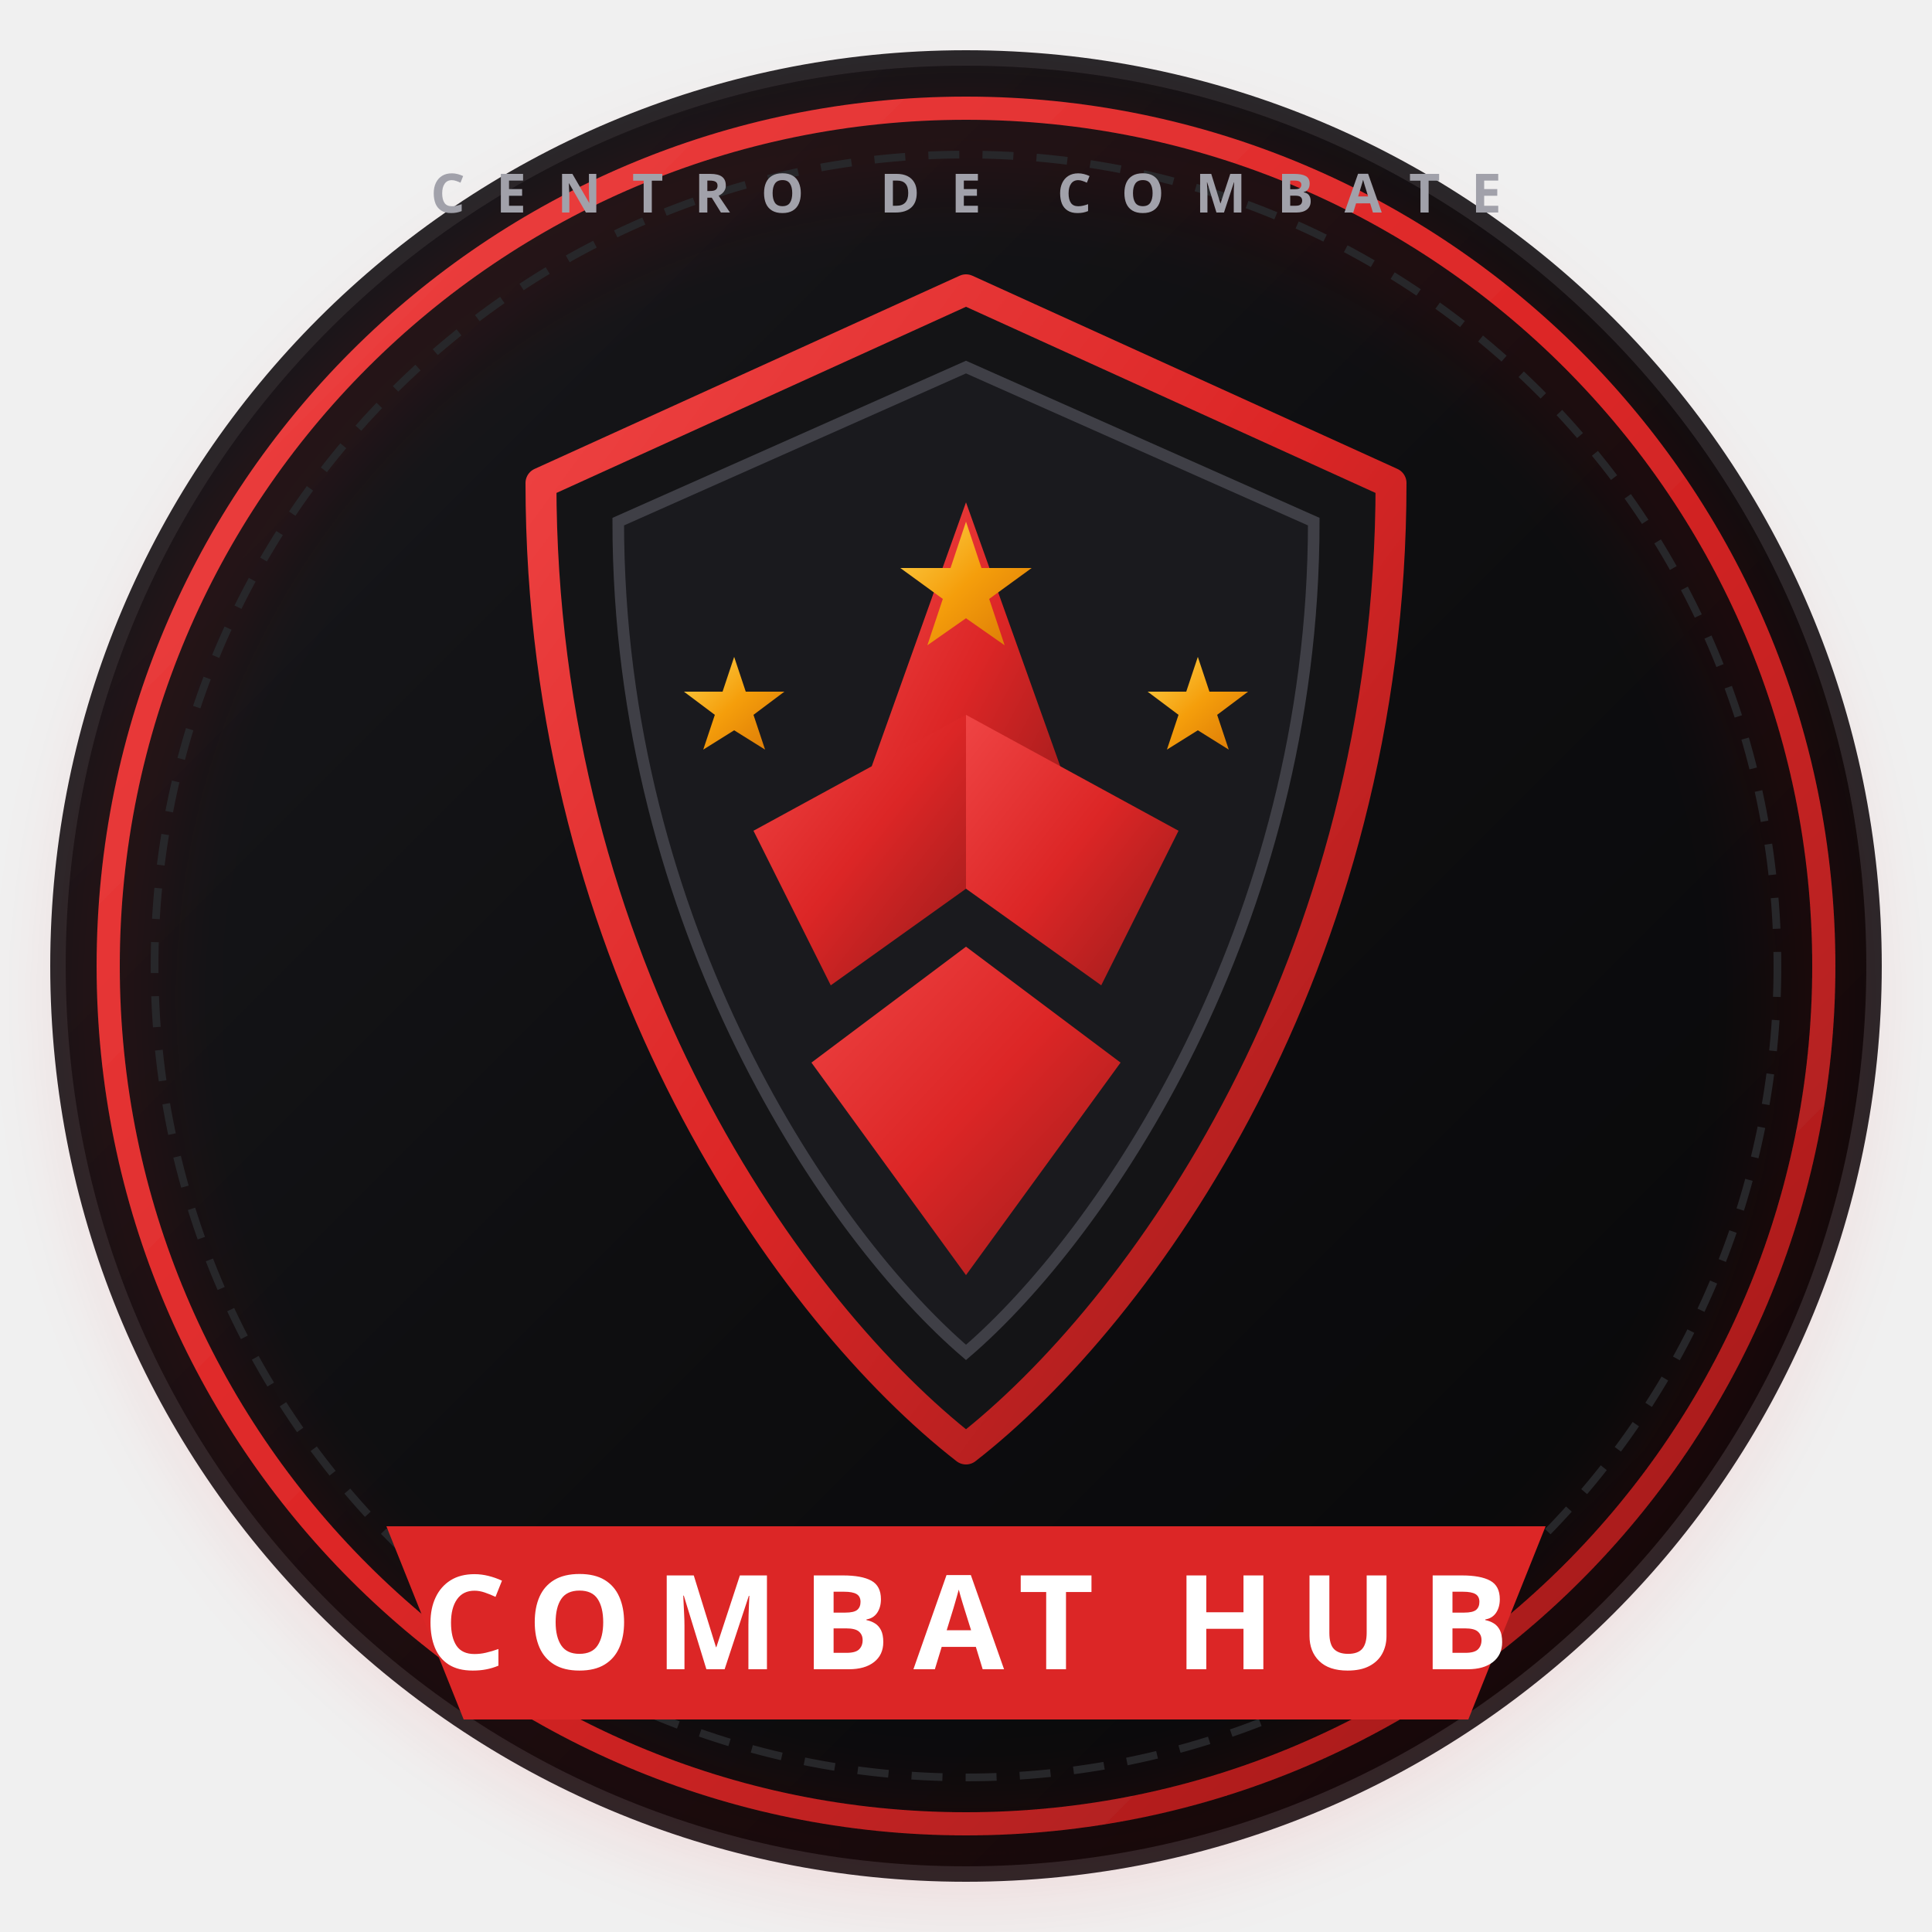
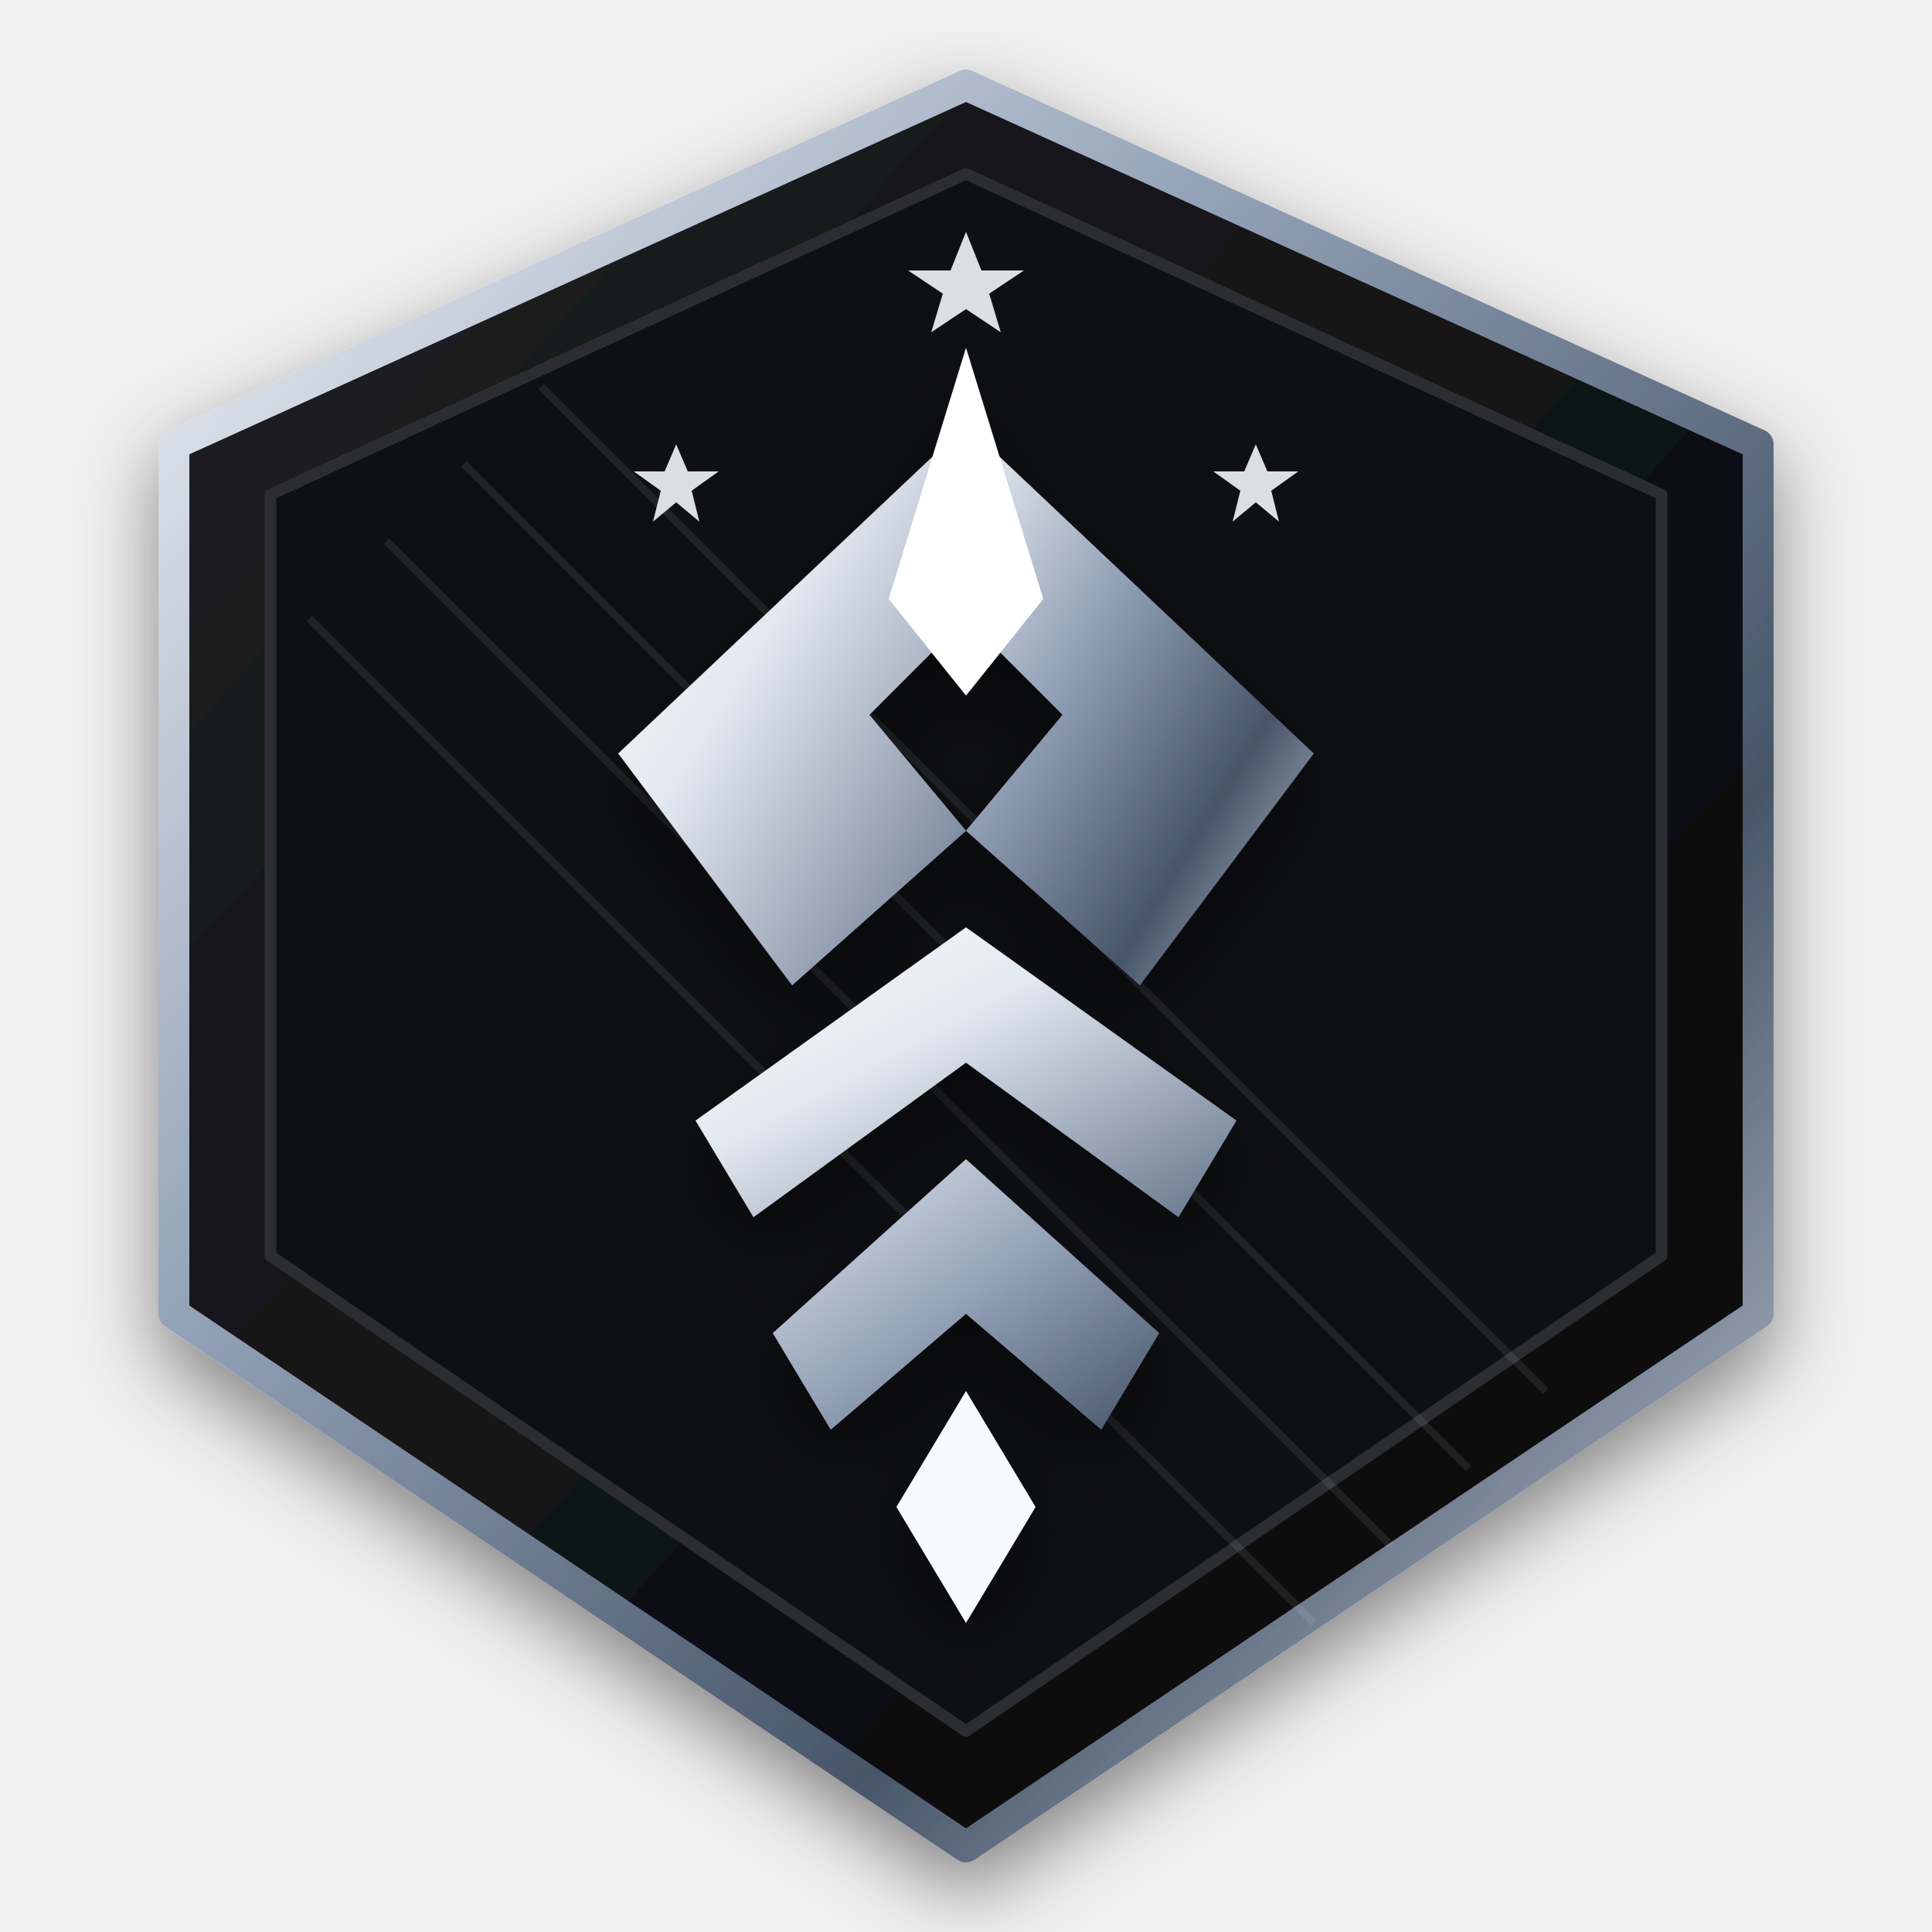
<svg xmlns="http://www.w3.org/2000/svg" viewBox="0 0 500 500" width="100%" height="100%">
  <defs>
-     <linearGradient id="bgGrad" x1="0%" y1="0%" x2="100%" y2="100%">
-       <stop offset="0%" stop-color="#1A1A1E" />
-       <stop offset="50%" stop-color="#0E0E10" />
-       <stop offset="100%" stop-color="#070708" />
+     <linearGradient id="shieldBg" x1="0%" y1="0%" x2="100%" y2="100%">
+       <stop offset="0%" stop-color="#1E2024" />
+       <stop offset="50%" stop-color="#121316" />
+       <stop offset="100%" stop-color="#08090A" />
    </linearGradient>
-     <linearGradient id="redGrad" x1="0%" y1="0%" x2="100%" y2="100%">
-       <stop offset="0%" stop-color="#EF4444" />
-       <stop offset="50%" stop-color="#DC2626" />
-       <stop offset="100%" stop-color="#991B1B" />
+     <linearGradient id="metalRim" x1="0%" y1="0%" x2="100%" y2="100%">
+       <stop offset="0%" stop-color="#F1F5F9" />
+       <stop offset="35%" stop-color="#94A3B8" />
+       <stop offset="70%" stop-color="#475569" />
+       <stop offset="100%" stop-color="#CBD5E1" />
    </linearGradient>
-     <linearGradient id="goldGrad" x1="0%" y1="0%" x2="100%" y2="100%">
-       <stop offset="0%" stop-color="#FCD34D" />
-       <stop offset="50%" stop-color="#F59E0B" />
-       <stop offset="100%" stop-color="#D97706" />
+     <linearGradient id="bladeGradPrimary" x1="0%" y1="0%" x2="100%" y2="100%">
+       <stop offset="0%" stop-color="#FFFFFF" />
+       <stop offset="40%" stop-color="#E2E8F0" />
+       <stop offset="100%" stop-color="#64748B" />
    </linearGradient>
-     <filter id="shadow" x="-20%" y="-20%" width="140%" height="140%">
-       <feDropShadow dx="0" dy="8" stdDeviation="12" flood-color="#DC2626" flood-opacity="0.35" />
+     <linearGradient id="accentCore" x1="0%" y1="0%" x2="100%" y2="100%">
+       <stop offset="0%" stop-color="#E2E8F0" />
+       <stop offset="50%" stop-color="#94A3B8" />
+       <stop offset="100%" stop-color="#475569" />
+     </linearGradient>
+     <filter id="softGlow" x="-20%" y="-20%" width="140%" height="140%">
+       <feDropShadow dx="0" dy="8" stdDeviation="10" flood-color="#000000" flood-opacity="0.45" />
    </filter>
  </defs>
-   <circle cx="250" cy="250" r="235" fill="url(#bgGrad)" stroke="#27272A" stroke-width="4" />
-   <circle cx="250" cy="250" r="222" fill="none" stroke="url(#redGrad)" stroke-width="6" filter="url(#shadow)" />
-   <circle cx="250" cy="250" r="210" fill="none" stroke="#27272A" stroke-dasharray="8 6" stroke-width="2" />
-   <path d="M 250,75 L 360,125 C 360,250 295,340 250,375 C 205,340 140,250 140,125 Z" fill="#141416" stroke="url(#redGrad)" stroke-width="8" stroke-linejoin="round" />
-   <path d="M 250,95 L 340,135 C 340,240 285,320 250,350 C 215,320 160,240 160,135 Z" fill="#1A1A1E" stroke="#3F3F46" stroke-width="3" />
-   <g fill="url(#redGrad)">
-     <path d="M 250,130 L 275,200 L 250,225 L 225,200 Z" />
-     <path d="M 250,185 L 305,215 L 285,255 L 250,230 Z" />
-     <path d="M 250,185 L 195,215 L 215,255 L 250,230 Z" />
-     <path d="M 250,245 L 290,275 L 250,330 L 210,275 Z" />
+   <polygon points="250,22 455,115 455,340 250,478 45,340 45,115" fill="url(#shieldBg)" stroke="url(#metalRim)" stroke-width="8" stroke-linejoin="round" filter="url(#softGlow)" />
+   <polygon points="250,45 430,128 430,325 250,448 70,325 70,128" fill="#0F1013" stroke="#2B2D33" stroke-width="3" stroke-linejoin="round" />
+   <g opacity="0.08" stroke="#FFFFFF" stroke-width="2">
+     <line x1="120" y1="120" x2="380" y2="380" />
+     <line x1="140" y1="100" x2="400" y2="360" />
+     <line x1="100" y1="140" x2="360" y2="400" />
+     <line x1="80" y1="160" x2="340" y2="420" />
  </g>
-   <g fill="url(#goldGrad)">
-     <polygon points="250,135 254,147 267,147 256,155 260,167 250,160 240,167 244,155 233,147 246,147" />
-     <polygon points="190,170 193,179 203,179 195,185 198,194 190,189 182,194 185,185 177,179 187,179" />
-     <polygon points="310,170 313,179 323,179 315,185 318,194 310,189 302,194 305,185 297,179 307,179" />
+   <g filter="url(#softGlow)">
+     <path d="M 250,110 L 160,195 L 205,255 L 250,215 L 225,185 L 250,160 Z" fill="url(#bladeGradPrimary)" />
+     <path d="M 250,110 L 340,195 L 295,255 L 250,215 L 275,185 L 250,160 Z" fill="url(#metalRim)" />
+     <polygon points="250,90 270,155 250,180 230,155" fill="#FFFFFF" />
+     <path d="M 250,240 L 320,290 L 305,315 L 250,275 L 195,315 L 180,290 Z" fill="url(#bladeGradPrimary)" />
+     <path d="M 250,300 L 300,345 L 285,370 L 250,340 L 215,370 L 200,345 Z" fill="url(#accentCore)" />
+     <polygon points="250,360 268,390 250,420 232,390" fill="#F8FAFC" />
  </g>
-   <path d="M 100,395 L 400,395 L 380,445 L 120,445 Z" fill="#DC2626" />
-   <text x="250" y="432" font-family="'Montserrat', 'Arial Black', sans-serif" font-weight="900" font-size="34" fill="#FFFFFF" text-anchor="middle" letter-spacing="6">COMBAT HUB</text>
-   <text x="250" y="55" font-family="'Montserrat', sans-serif" font-weight="800" font-size="14" fill="#A1A1AA" text-anchor="middle" letter-spacing="8">CENTRO DE COMBATE</text>
+   <g fill="#F1F5F9" opacity="0.9">
+     <polygon points="250,60 254,70 265,70 256,76 259,86 250,80 241,86 244,76 235,70 246,70" />
+     <polygon points="175,115 178,122 186,122 179,127 181,135 175,130 169,135 171,127 164,122 172,122" />
+     <polygon points="325,115 328,122 336,122 329,127 331,135 325,130 319,135 321,127 314,122 322,122" />
+   </g>
</svg>
